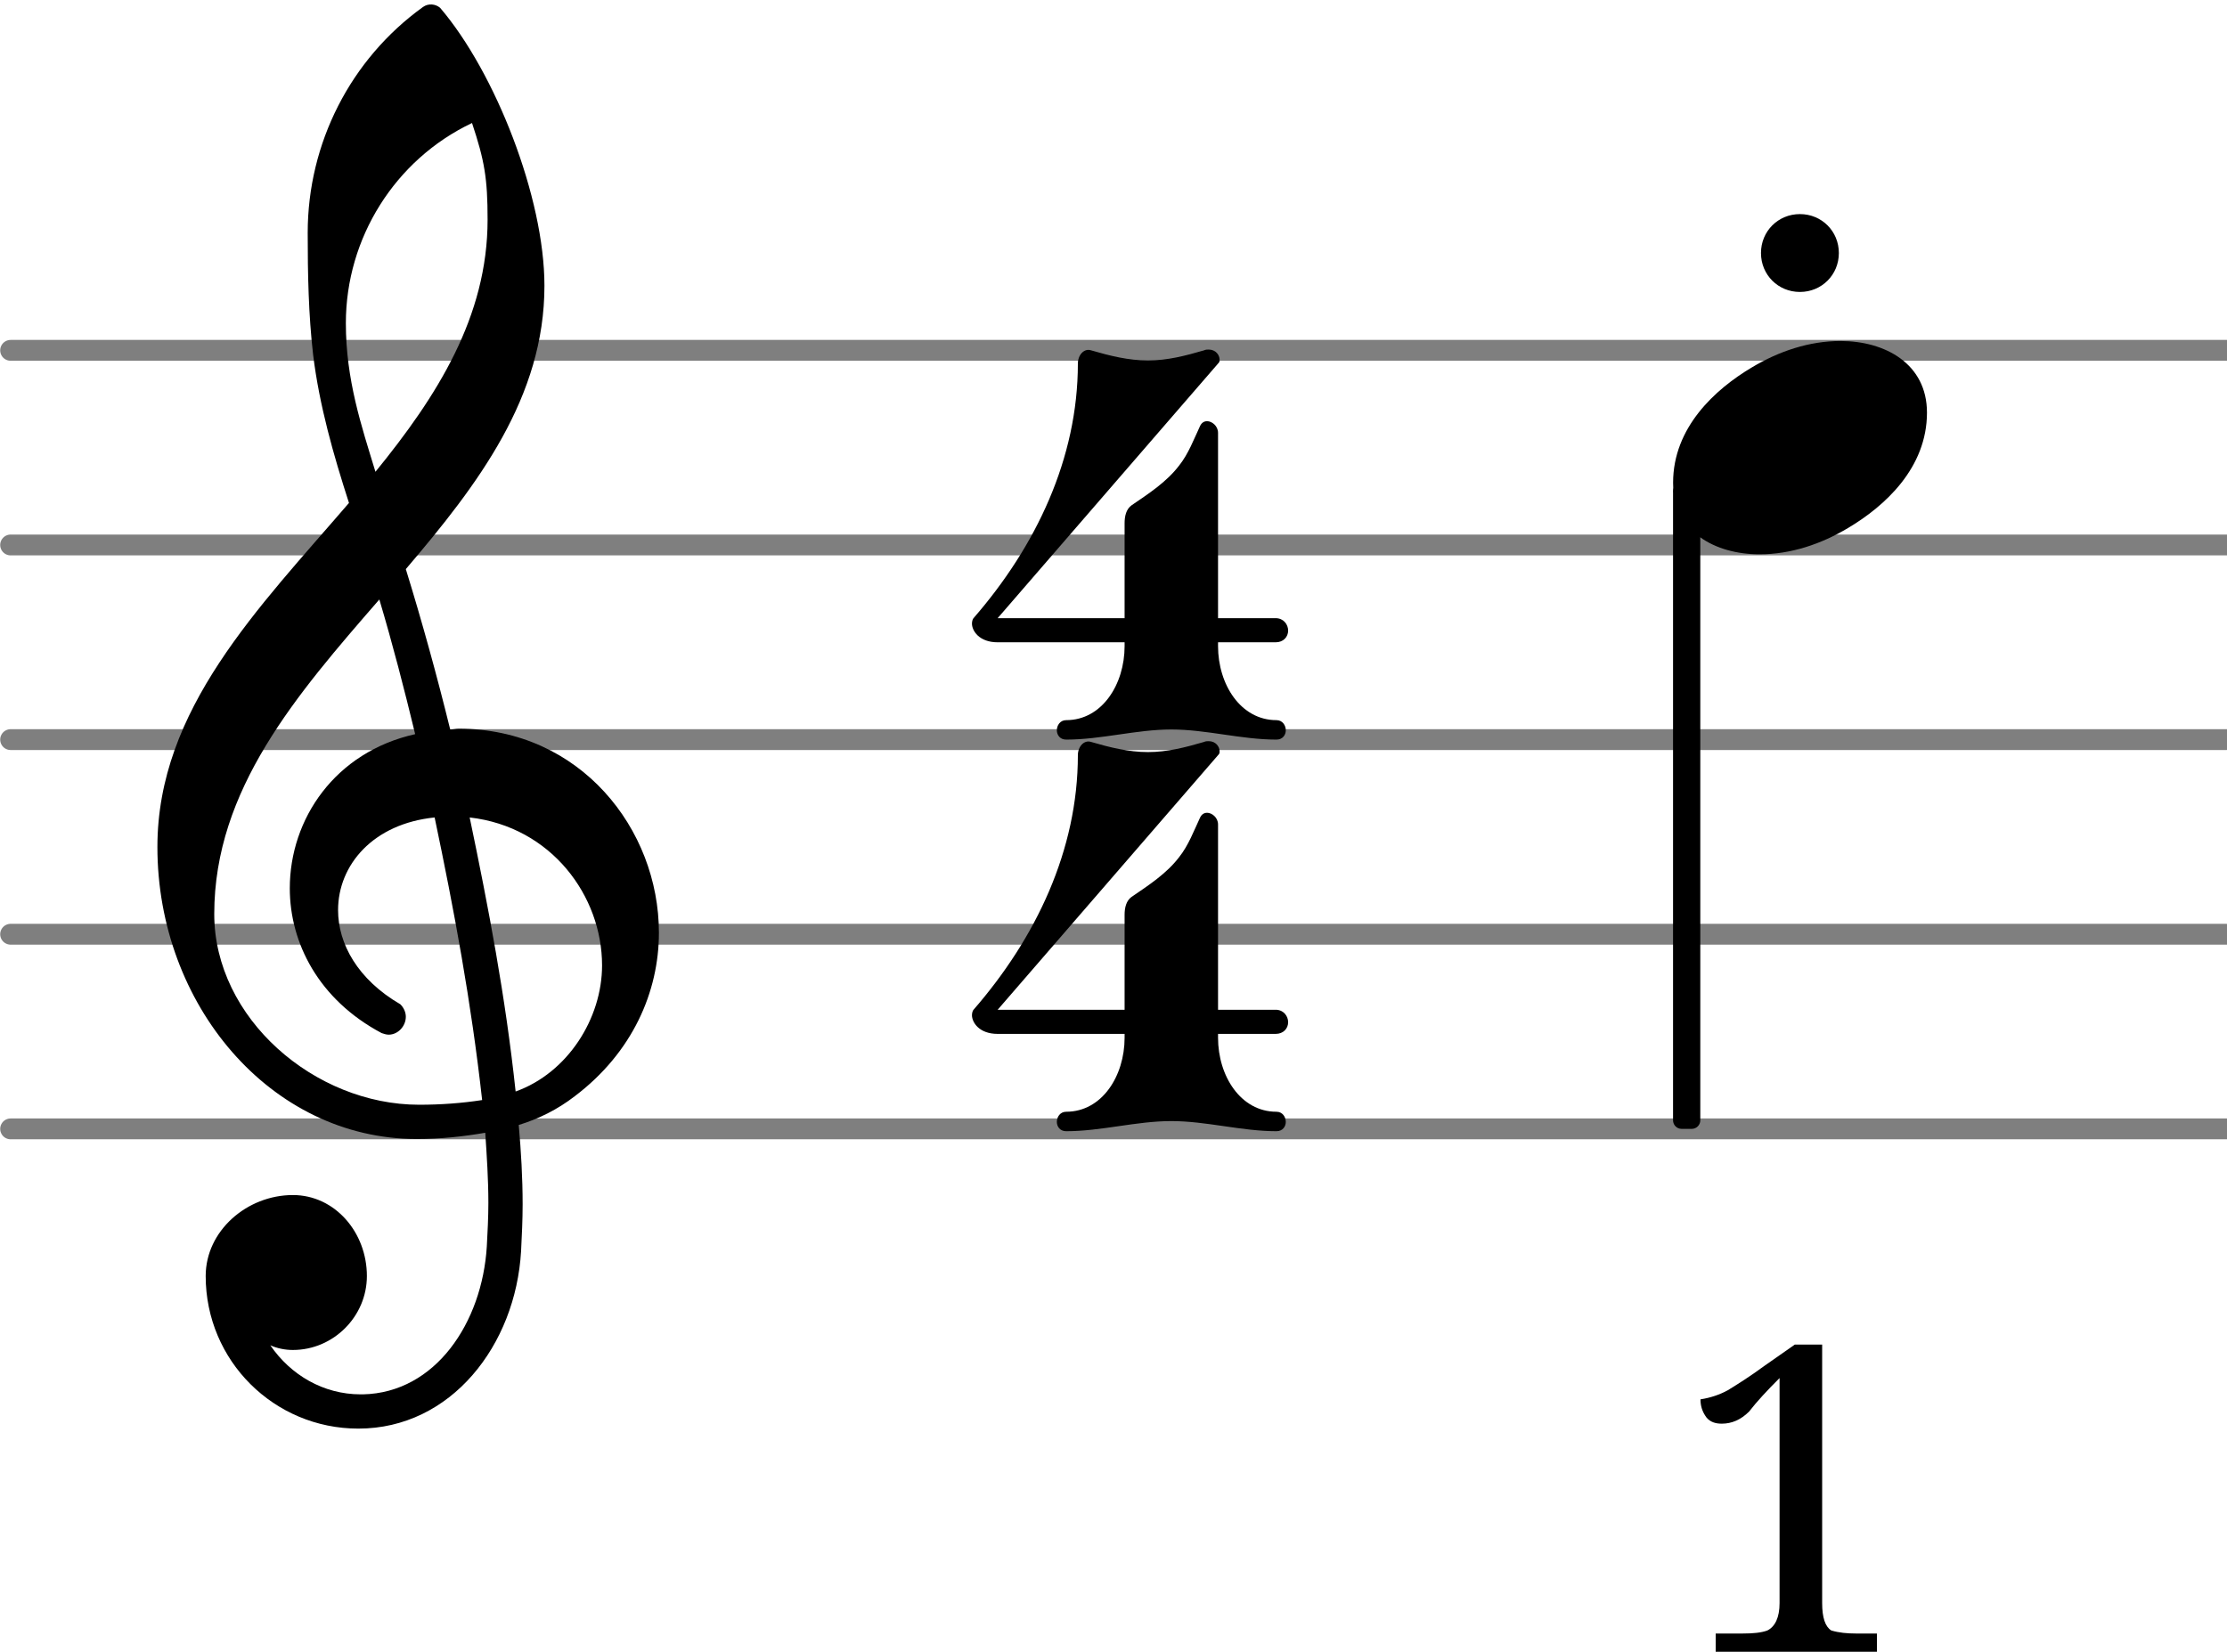
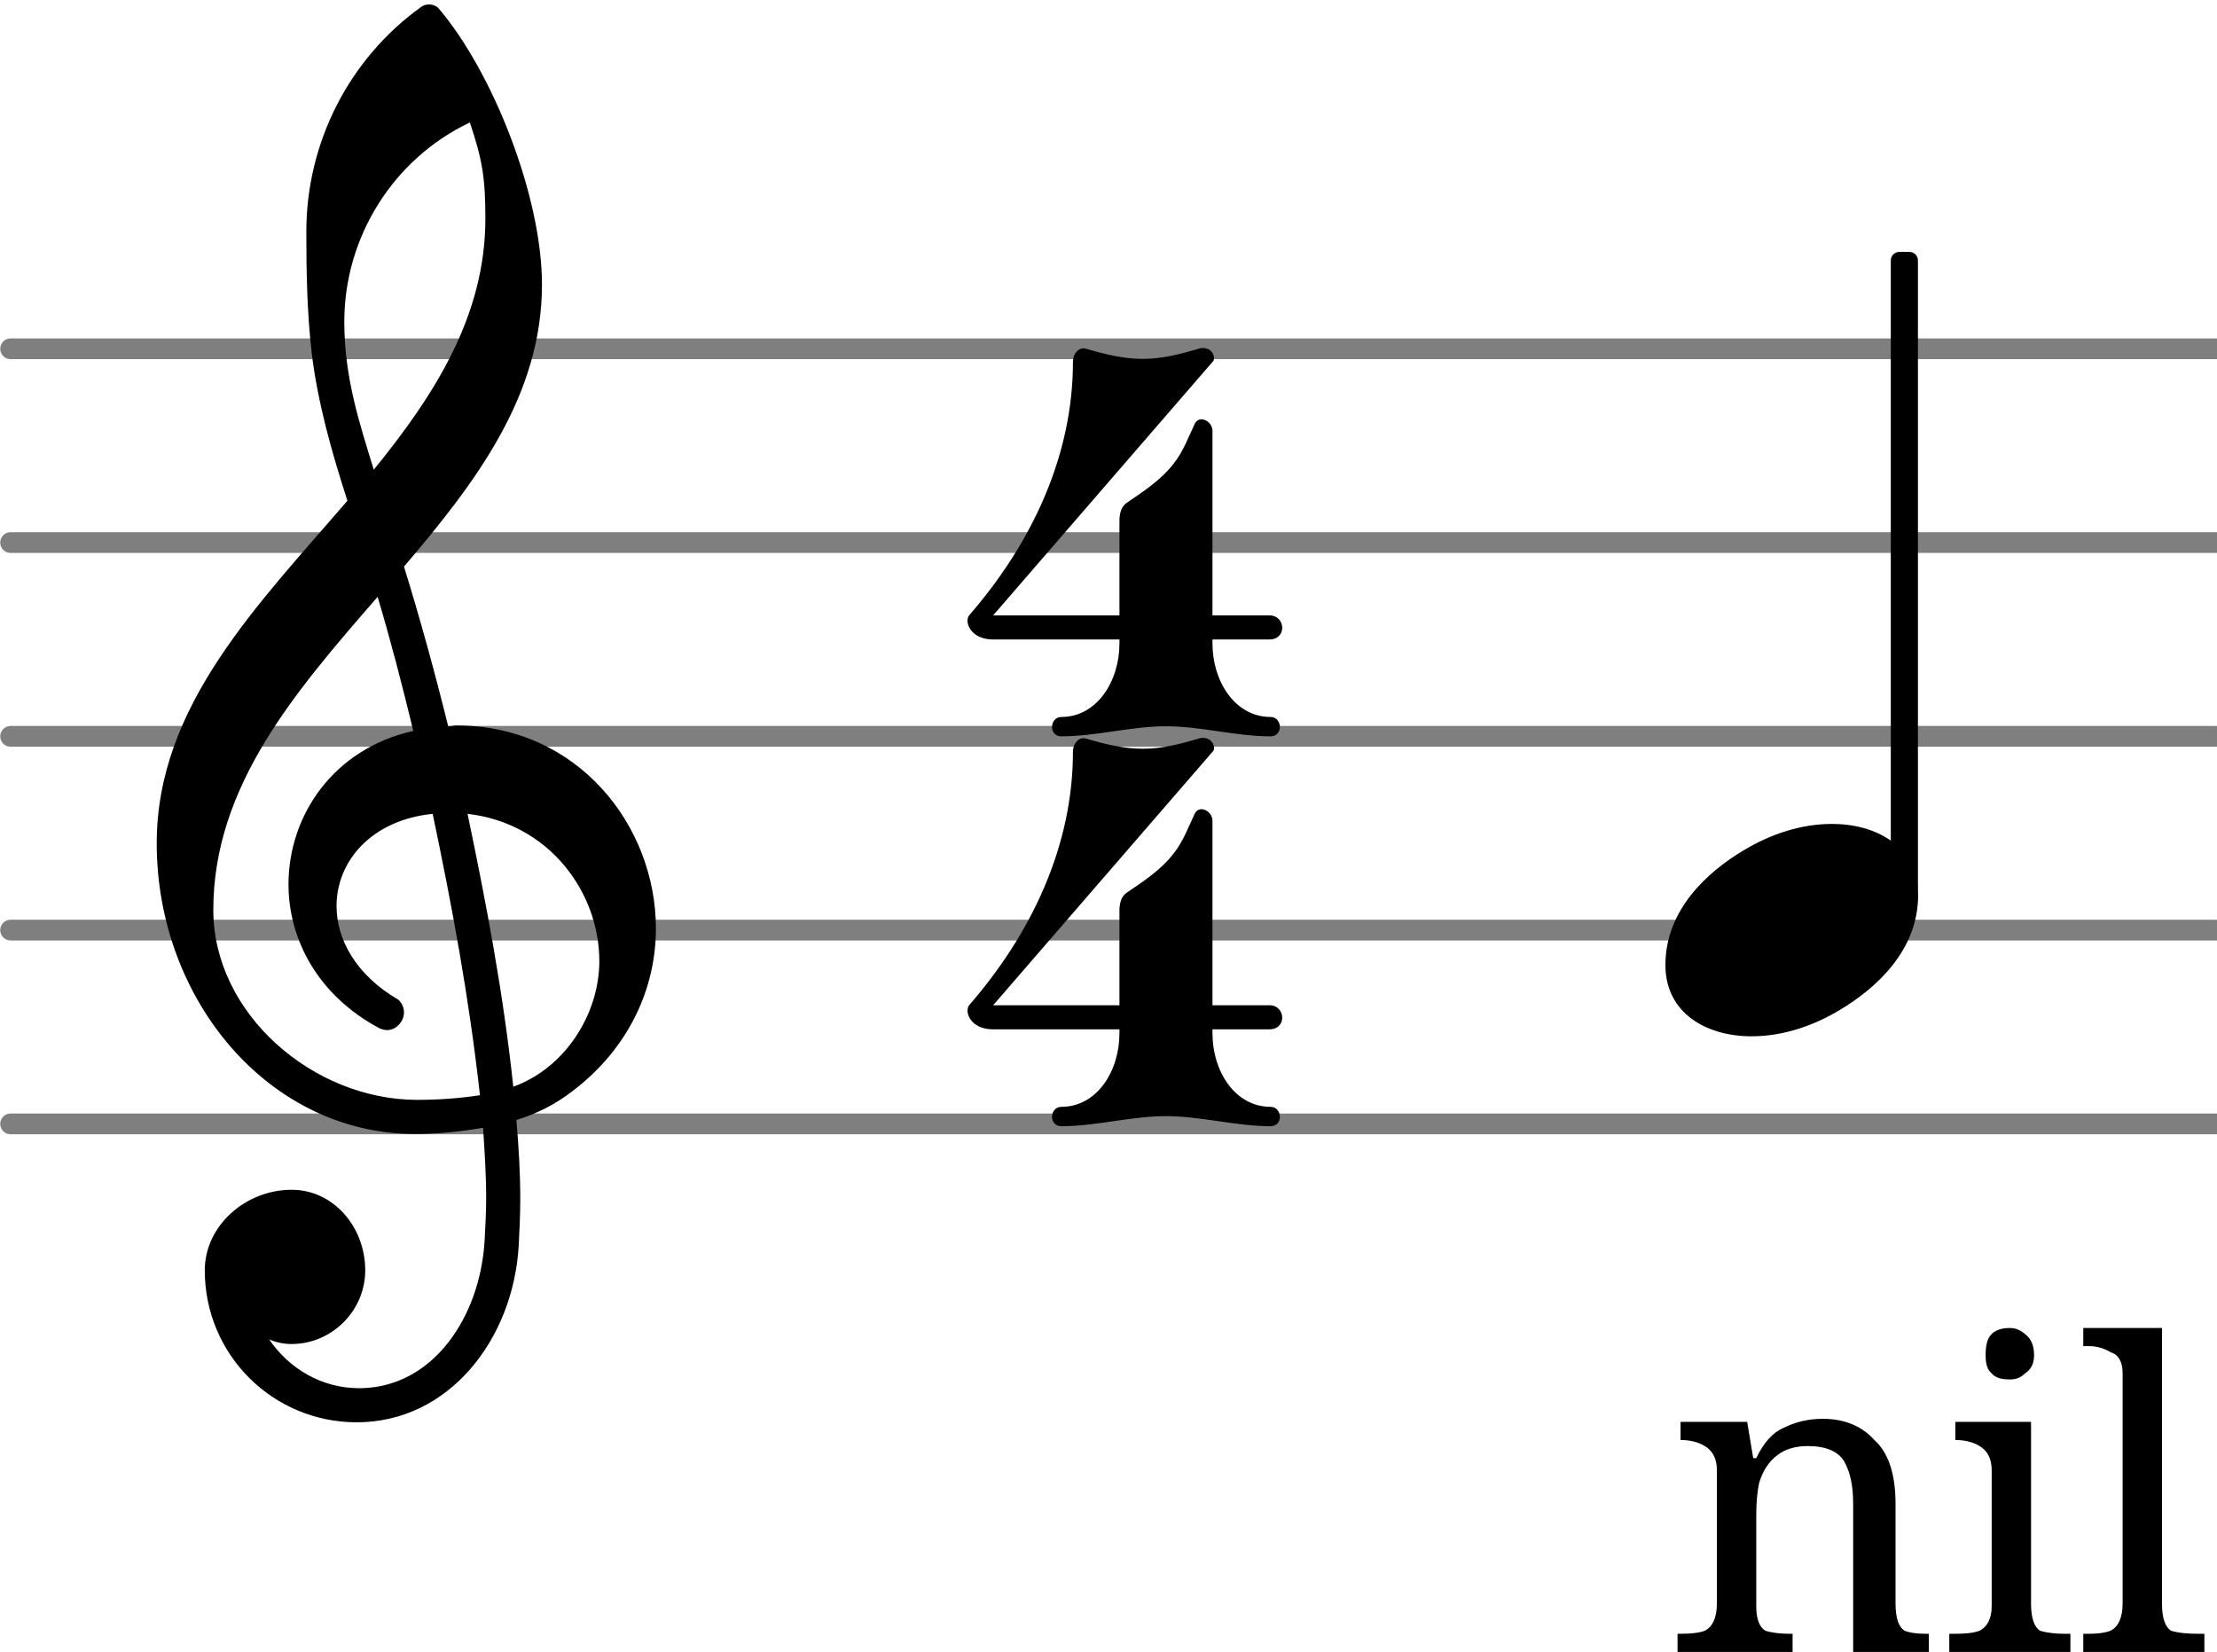
- <svg xmlns="http://www.w3.org/2000/svg" version="1.2" width="18.09mm" height="13.42mm" viewBox="0 -0.023 11.438 8.486">
+ <svg xmlns="http://www.w3.org/2000/svg" version="1.2" width="18.09mm" height="13.48mm" viewBox="0 -0.023 11.439 8.525">
  <style type="text/css">

tspan { white-space: pre; }

</style>
  <g color="rgb(49.804%, 49.804%, 49.804%)">
    <g transform="translate(0, 5.777)">
      <line stroke-linejoin="round" stroke-linecap="round" stroke-width="0.107" stroke="currentColor" x1="0.054" y1="0" x2="11.438" y2="0" />
    </g>
    <g transform="translate(0, 4.777)">
      <line stroke-linejoin="round" stroke-linecap="round" stroke-width="0.107" stroke="currentColor" x1="0.054" y1="0" x2="11.438" y2="0" />
    </g>
    <g transform="translate(0, 3.777)">
      <line stroke-linejoin="round" stroke-linecap="round" stroke-width="0.107" stroke="currentColor" x1="0.054" y1="0" x2="11.438" y2="0" />
    </g>
    <g transform="translate(0, 2.777)">
      <line stroke-linejoin="round" stroke-linecap="round" stroke-width="0.107" stroke="currentColor" x1="0.054" y1="0" x2="11.438" y2="0" />
    </g>
    <g transform="translate(0, 1.777)">
      <line stroke-linejoin="round" stroke-linecap="round" stroke-width="0.107" stroke="currentColor" x1="0.054" y1="0" x2="11.438" y2="0" />
    </g>
  </g>
-   <g transform="translate(8.6631, 3.777)">
-     <rect x="-0.07" y="-1.321" width="0.14" height="3.321" ry="0.044" fill="currentColor" />
-   </g>
  <g transform="translate(5, 3.777)">
    <path transform="scale(0.004, -0.004)" d="M194 120h120c0 -49 29 -95 75 -95c8 0 12 -7 12 -13s-4 -12 -12 -12c-45 0 -90 13 -135 13s-90 -13 -135 -13c-8 0 -12 6 -12 12s4 13 12 13c46 0 75 46 75 95zM203 301c22 15 45 30 61 51c12 15 19 34 27 51c2 4 5 6 9 6c6 0 14 -6 14 -15v-238h74c10 0 16 -8 16 -16 s-6 -15 -16 -15h-74v-5h-120v5h-163c-24 0 -33 15 -33 24c0 3 1 6 2 7c80 92 134 205 134 327c0 11 8 20 17 17c24 -7 48 -13 73 -13s48 6 72 13c2 1 4 1 6 1c9 0 14 -7 14 -13c0 -2 0 -3 -2 -5l-283 -327h163v122c0 9 2 18 9 23z" fill="currentColor" />
  </g>
  <g transform="translate(5, 5.789)">
    <path transform="scale(0.004, -0.004)" d="M194 120h120c0 -49 29 -95 75 -95c8 0 12 -7 12 -13s-4 -12 -12 -12c-45 0 -90 13 -135 13s-90 -13 -135 -13c-8 0 -12 6 -12 12s4 13 12 13c46 0 75 46 75 95zM203 301c22 15 45 30 61 51c12 15 19 34 27 51c2 4 5 6 9 6c6 0 14 -6 14 -15v-238h74c10 0 16 -8 16 -16 s-6 -15 -16 -15h-74v-5h-120v5h-163c-24 0 -33 15 -33 24c0 3 1 6 2 7c80 92 134 205 134 327c0 11 8 20 17 17c24 -7 48 -13 73 -13s48 6 72 13c2 1 4 1 6 1c9 0 14 -7 14 -13c0 -2 0 -3 -2 -5l-283 -327h163v122c0 9 2 18 9 23z" fill="currentColor" />
  </g>
+   <g transform="translate(9.8264, 3.777)">
+     <rect x="-0.07" y="-2.5" width="0.14" height="3.321" ry="0.044" fill="currentColor" />
+   </g>
  <g transform="translate(0.8, 4.777)">
    <path transform="scale(0.004, -0.004)" d="M378 263c4 0 7 1 11 1c156 0 257 -129 257 -262c0 -76 -34 -154 -108 -210c-22 -17 -46 -29 -72 -37c3 -34 5 -68 5 -102c0 -20 -1 -40 -2 -60c-7 -121 -90 -228 -209 -228c-108 0 -196 87 -196 196c0 58 53 104 112 104c54 0 95 -48 95 -104c0 -52 -43 -95 -95 -95 c-10 0 -20 2 -29 6c26 -38 68 -63 116 -63h3c93 2 153 92 159 190c1 19 2 37 2 56c0 30 -2 60 -4 90c-29 -5 -58 -8 -88 -8c-188 0 -333 173 -333 375c0 177 130 307 246 442c-20 62 -38 125 -46 190c-6 52 -7 104 -7 157c0 115 55 223 148 290c7 5 16 4 22 -1 c71 -83 134 -244 134 -357c0 -143 -85 -255 -178 -364c21 -68 40 -137 57 -206zM462 -202c67 24 111 94 111 162c0 89 -65 178 -170 190c24 -115 46 -230 59 -352zM75 26c0 -134 129 -245 263 -245c28 0 55 2 81 6c-14 126 -36 244 -61 363c-79 -8 -124 -61 -124 -119 c0 -43 25 -89 80 -121c5 -5 7 -11 7 -16c0 -12 -10 -23 -22 -23c-3 0 -6 1 -9 2c-81 43 -118 116 -118 186c0 89 58 175 161 198c-14 58 -29 116 -46 173c-106 -122 -212 -244 -212 -404zM406 1042c-99 -47 -162 -148 -162 -257c0 -73 20 -132 38 -191 c79 97 144 199 144 324c0 53 -4 76 -20 124z" fill="currentColor" />
  </g>
-   <g transform="translate(9.2448, 1.277)">
-     <path transform="scale(0.004, -0.004)" d="M-50 0c0 28 22 50 50 50s50 -22 50 -50s-22 -50 -50 -50s-50 22 -50 50z" fill="currentColor" />
-   </g>
-   <g transform="translate(8.5934, 8.4635)">
+   <g transform="translate(8.5934, 8.5021)">
    <text font-family="serif" font-size="2.2" text-anchor="start" fill="currentColor">
-       <tspan>1</tspan>
+       <tspan>nil</tspan>
    </text>
  </g>
-   <g transform="translate(8.5934, 2.277)">
+   <g transform="translate(8.5934, 4.777)">
    <path transform="scale(0.004, -0.004)" d="M215 137c57 0 111 -29 111 -92c0 -71 -54 -120 -101 -148c-35 -21 -74 -34 -114 -34c-57 0 -111 29 -111 92c0 71 54 120 101 148c35 21 74 34 114 34z" fill="currentColor" />
  </g>
</svg>
